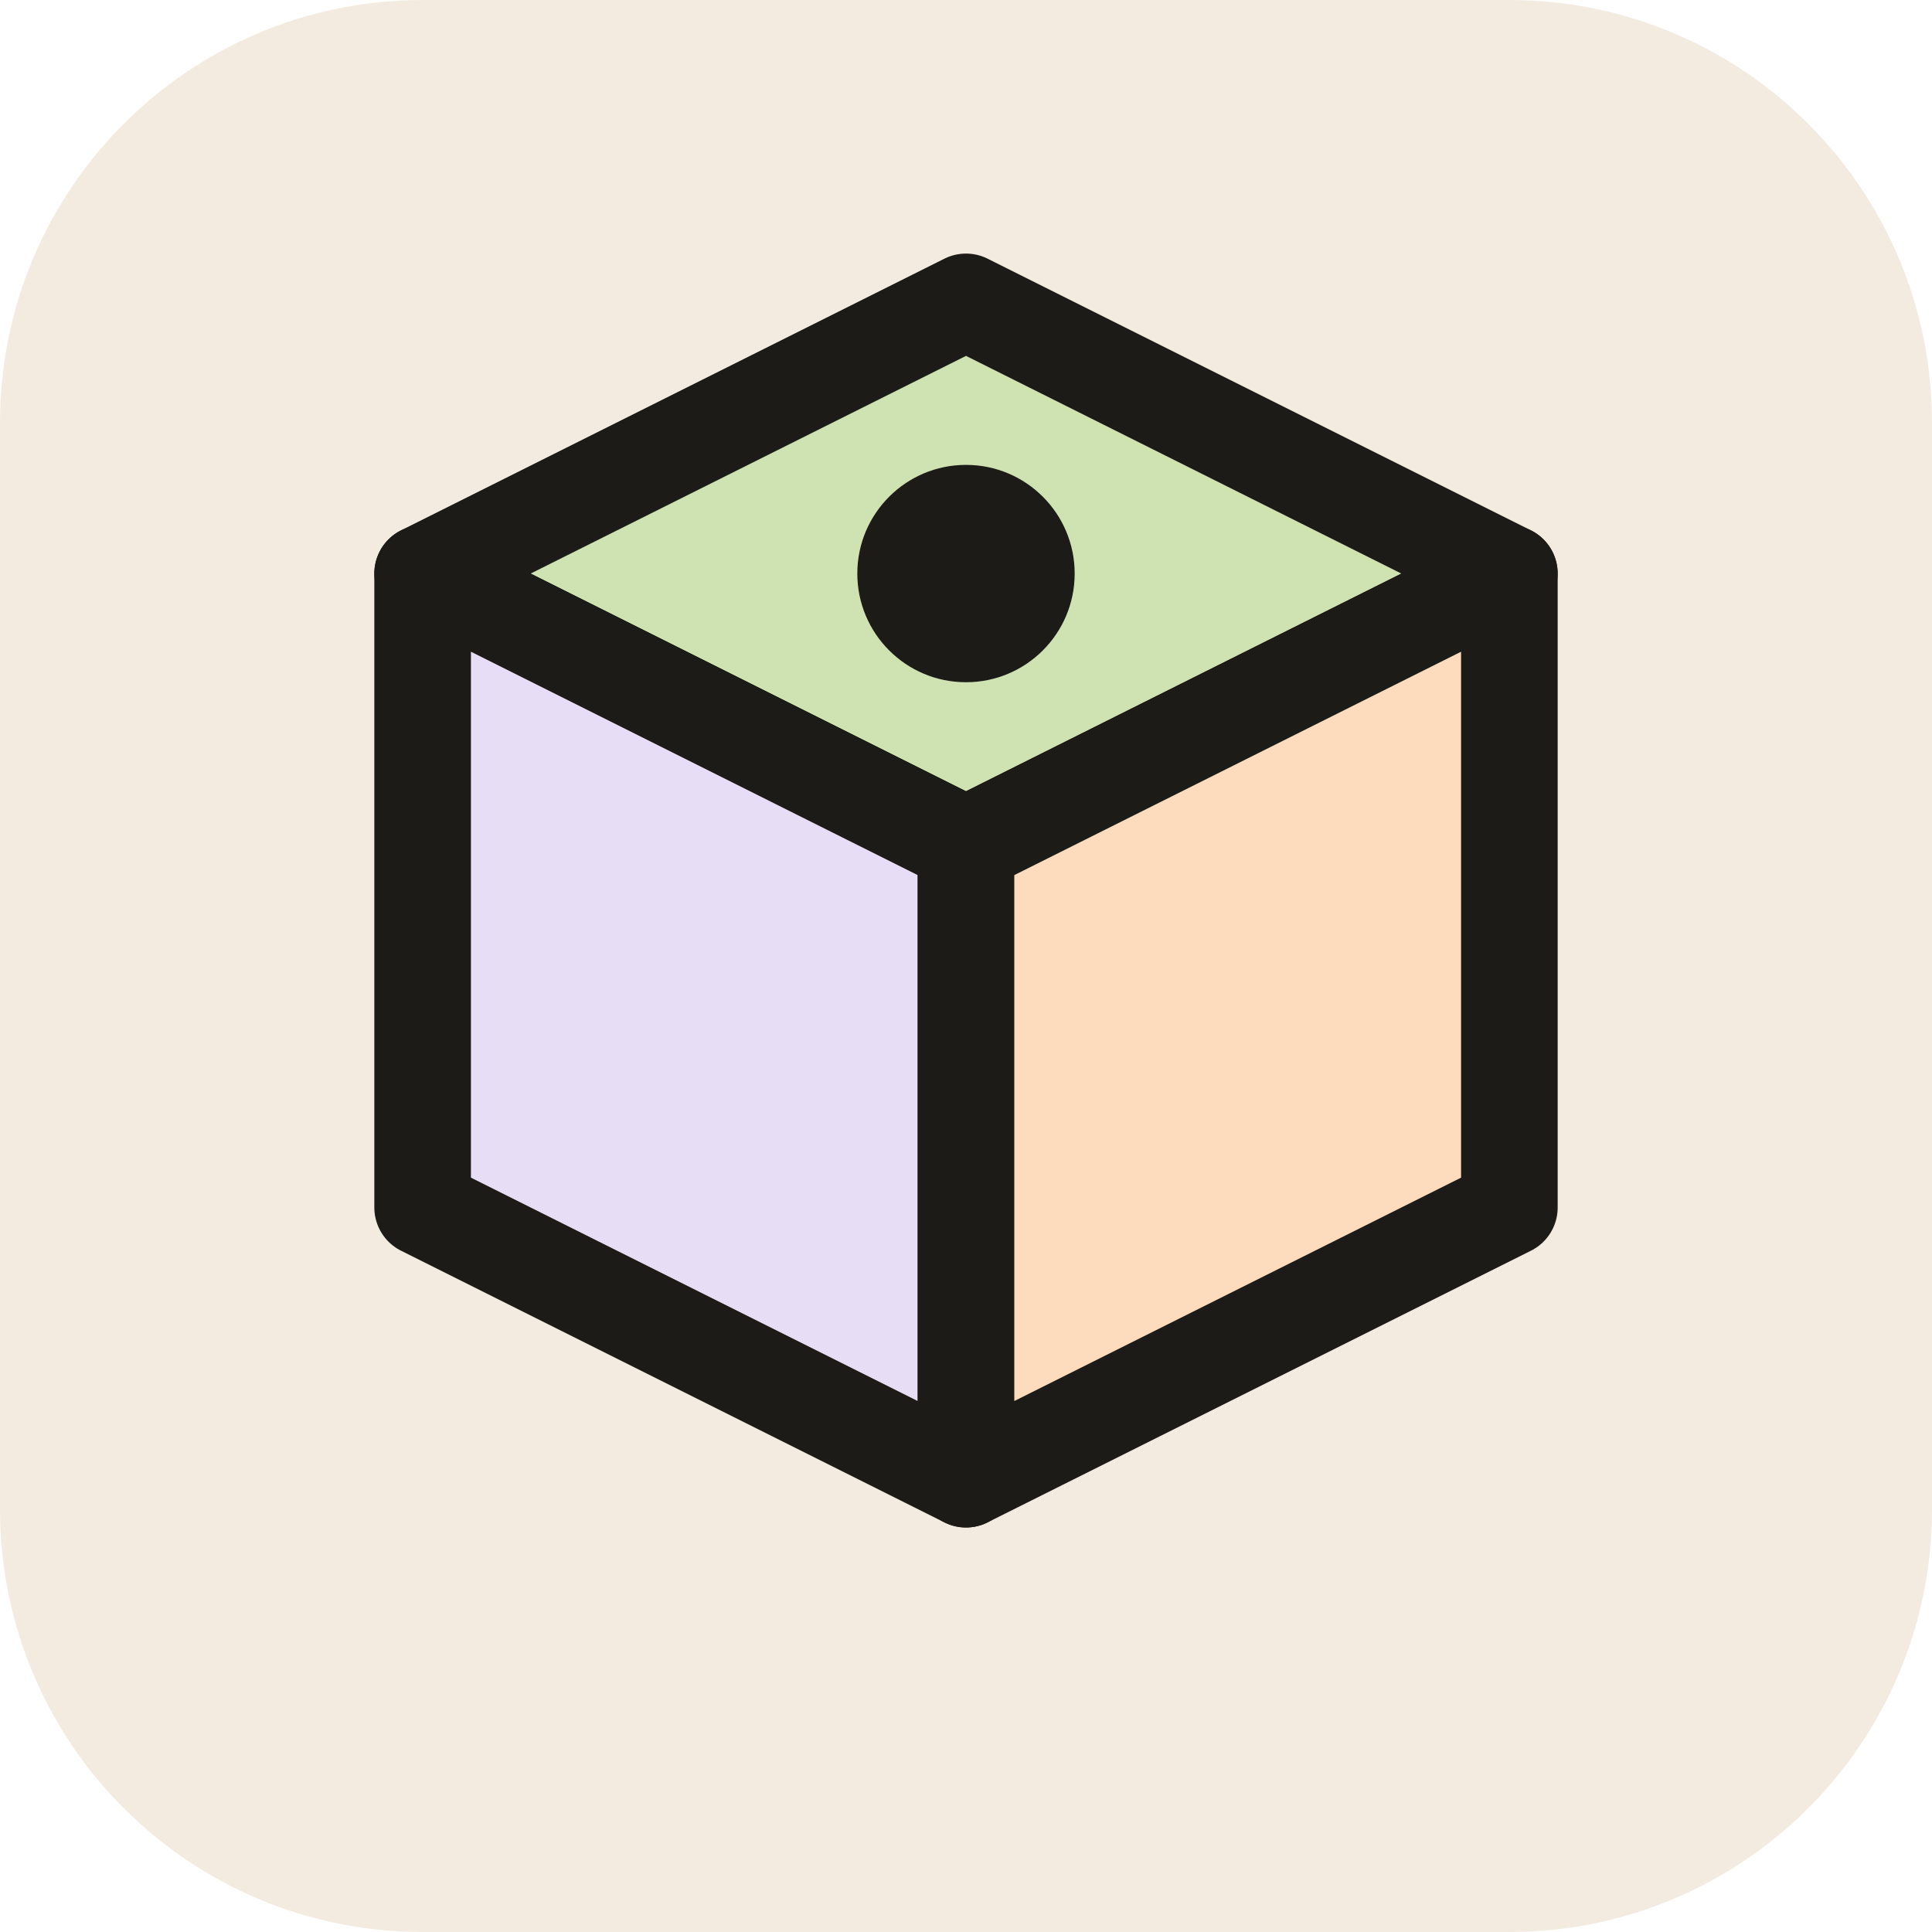
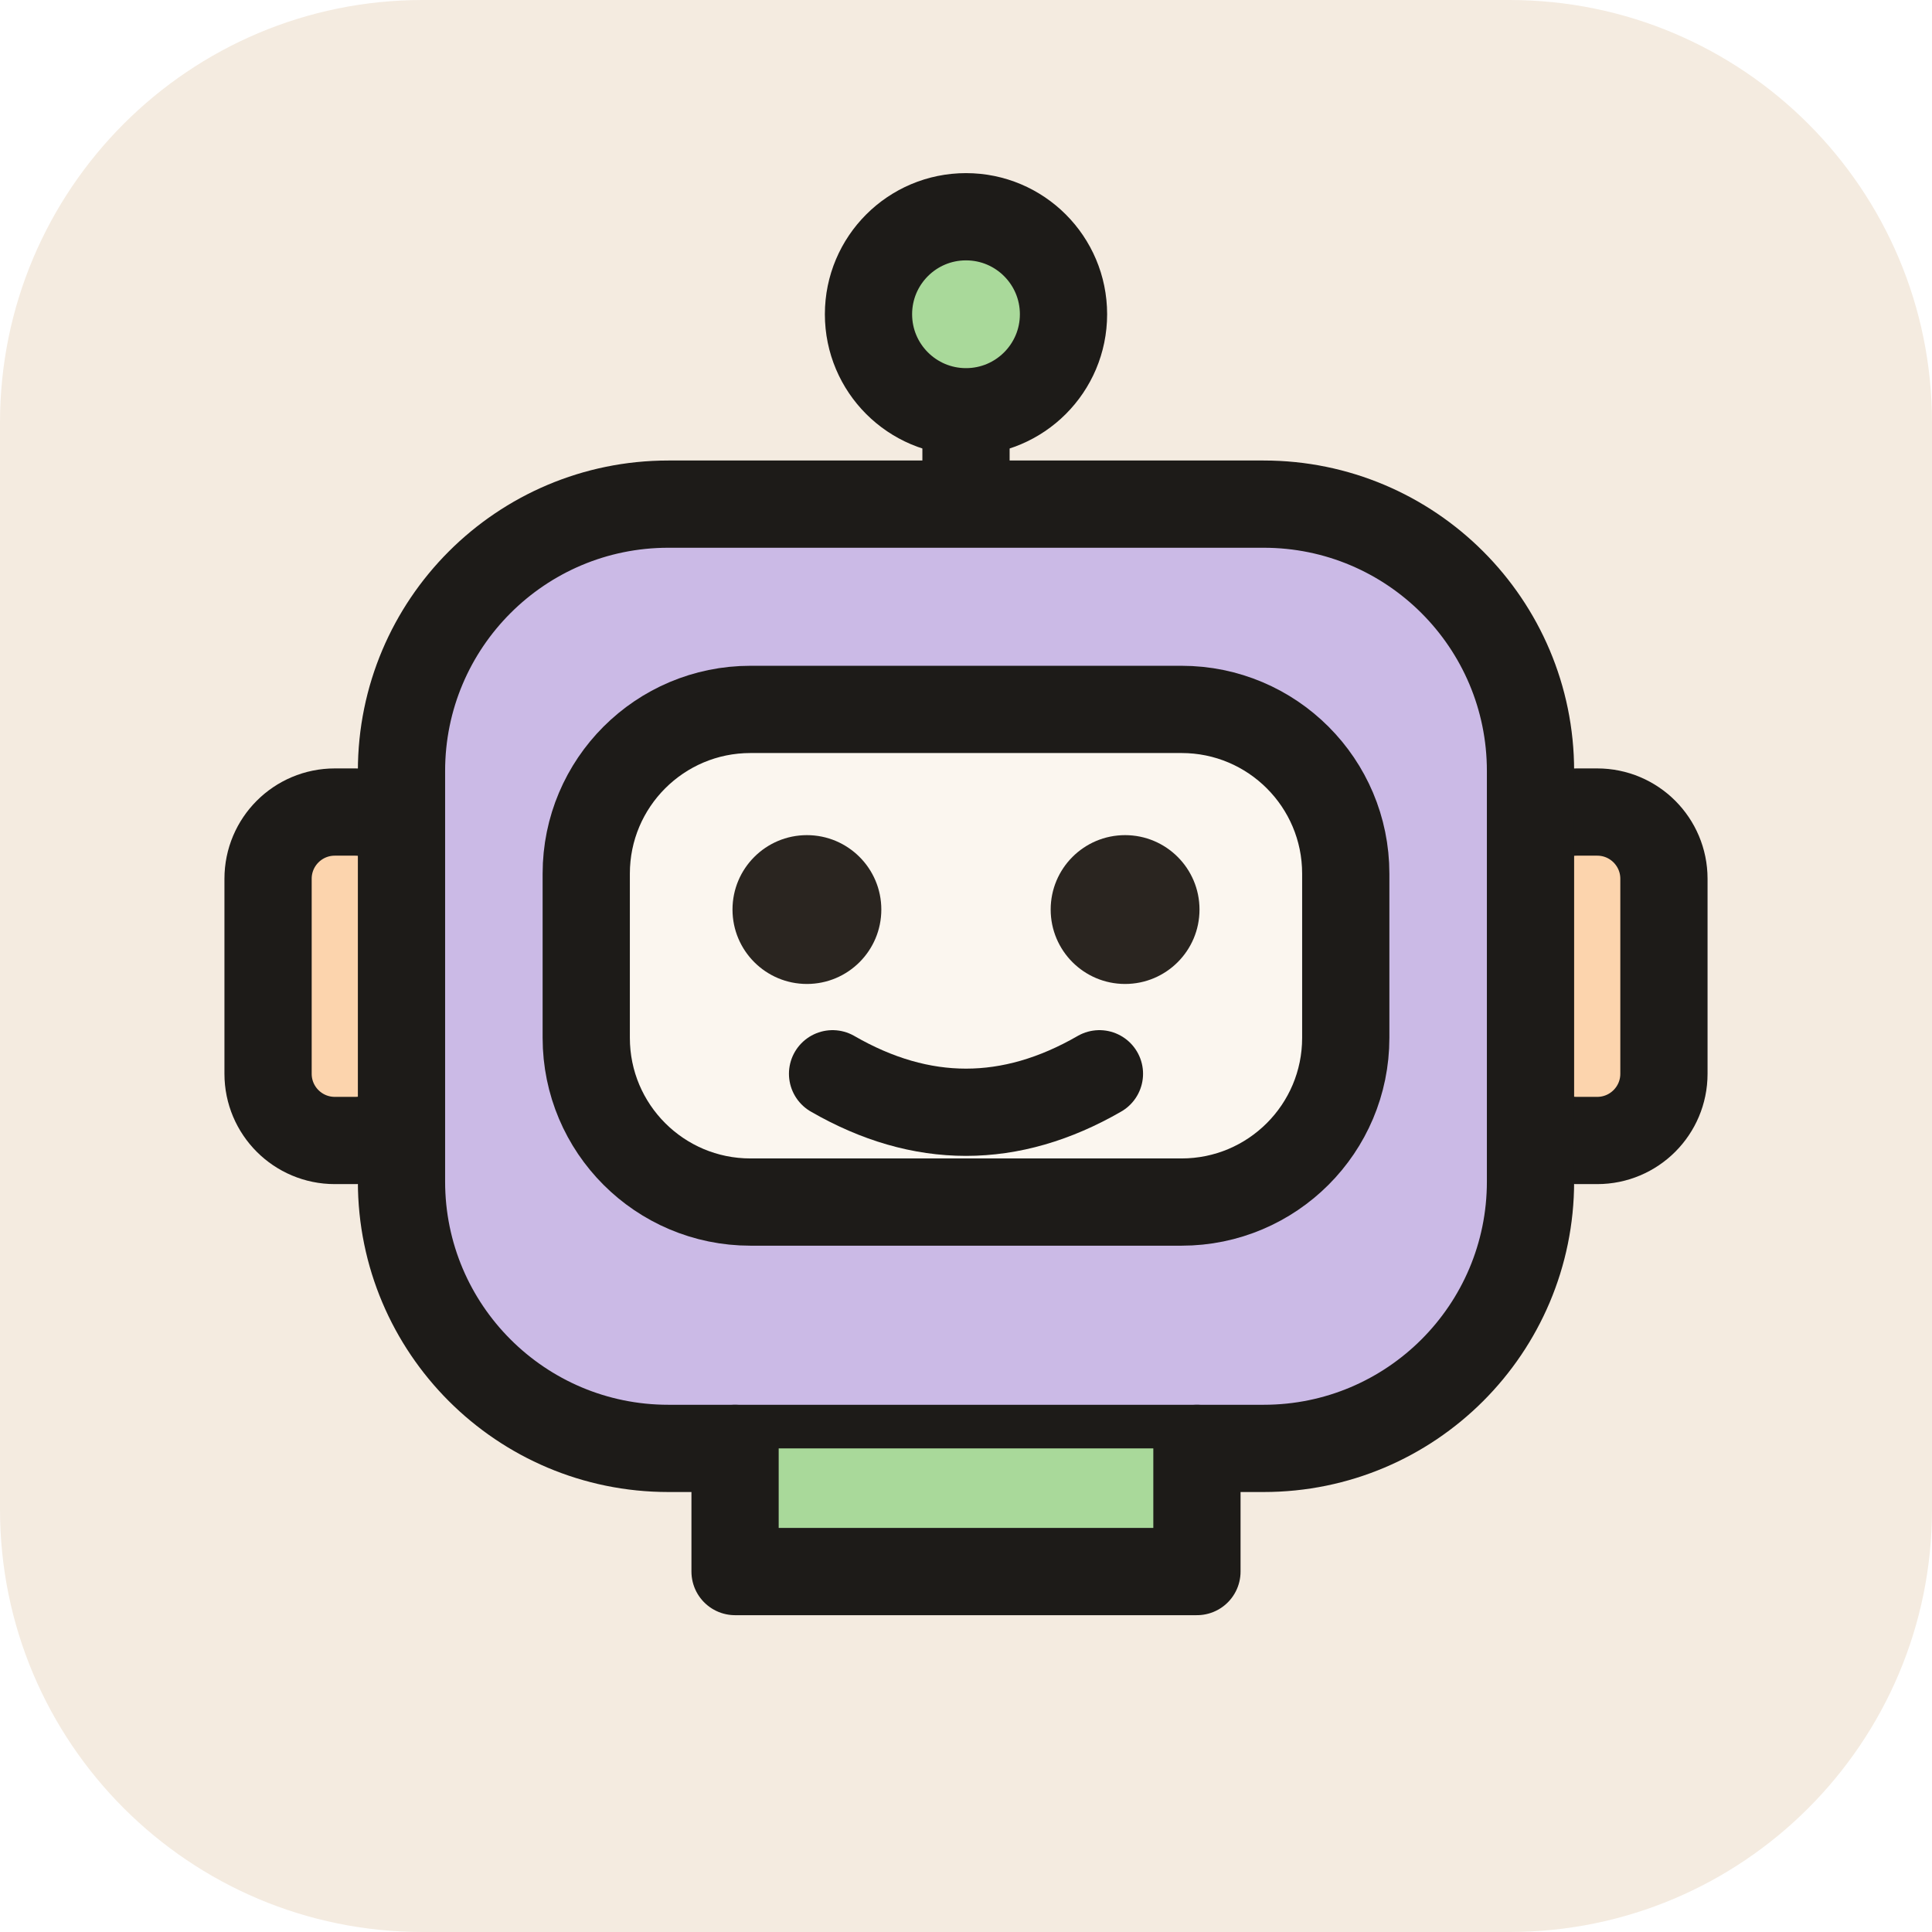
<svg xmlns="http://www.w3.org/2000/svg" viewBox="0 0 32 32">
  <rect width="32" height="32" rx="7" fill="#f4ebe0" />
-   <g stroke="#1d1b18" stroke-width="1.6" stroke-linejoin="round">
-     <path d="M16 5l9 4.5L16 14 7 9.5z" fill="#cfe3b2" />
-     <path d="M7 9.5V20l9 4.5V14z" fill="#e7ddf5" />
-     <path d="M25 9.5V20l-9 4.5V14z" fill="#fcdcbd" />
+   <g transform="translate(2.4 2.4) scale(.85)">
+     <g stroke="#1d1b18" stroke-width="1.7" stroke-linejoin="round" stroke-linecap="round">
+       <path d="M16 7V4.4" fill="none" />
+       <circle cx="16" cy="3.3" r="1.9" fill="#a9d99a" />
+       <rect x="2.4" y="13" width="3" height="6.4" rx="1.3" fill="#fcd4ad" />
+       <rect x="26.6" y="13" width="3" height="6.4" rx="1.3" fill="#fcd4ad" />
+       <rect x="5" y="7" width="22" height="18.4" rx="5.2" fill="#cbbae6" />
+       <rect x="8.6" y="11" width="14.8" height="9.6" rx="3.2" fill="#fbf6ef" />
+       <path d="M13.4 18.1q2.6 1.5 5.2 0" fill="none" />
+       <path d="M11.5 25.4v2.4h9v-2.4" fill="#a9d99a" />
+     </g>
+     <circle cx="12.9" cy="14.9" r="1.45" fill="#2a2520" />
+     <circle cx="19.1" cy="14.9" r="1.45" fill="#2a2520" />
  </g>
-   <circle cx="16" cy="9.5" r="1.8" fill="#1d1b18" />
</svg>
